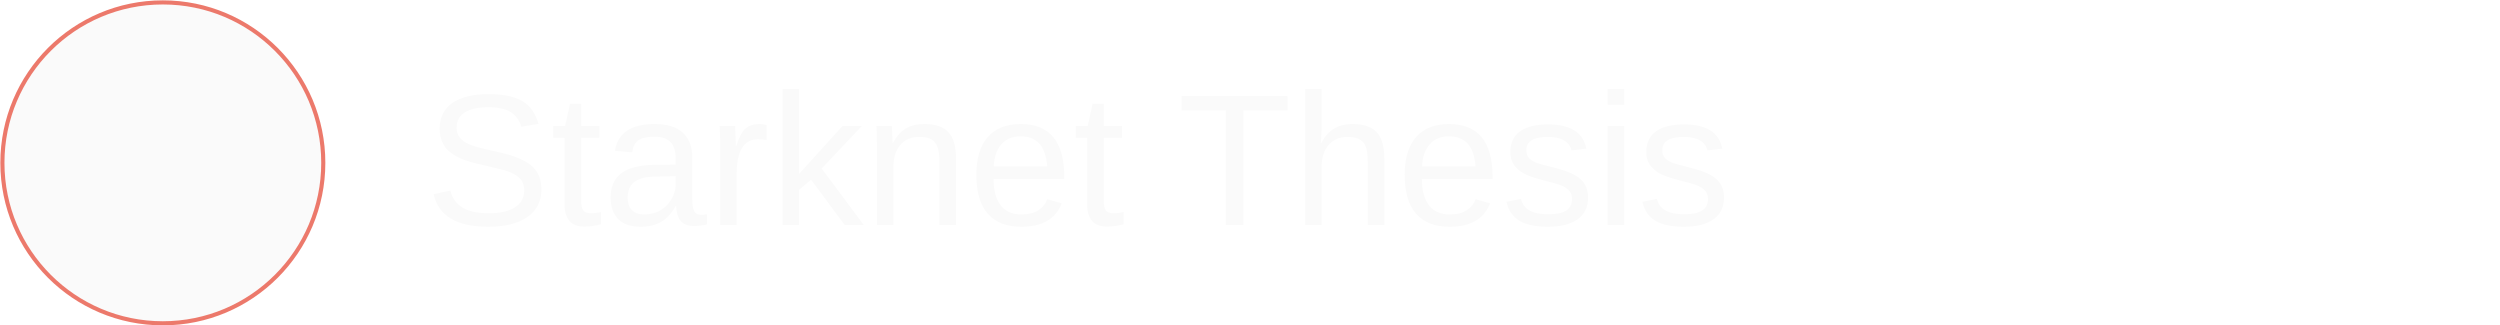
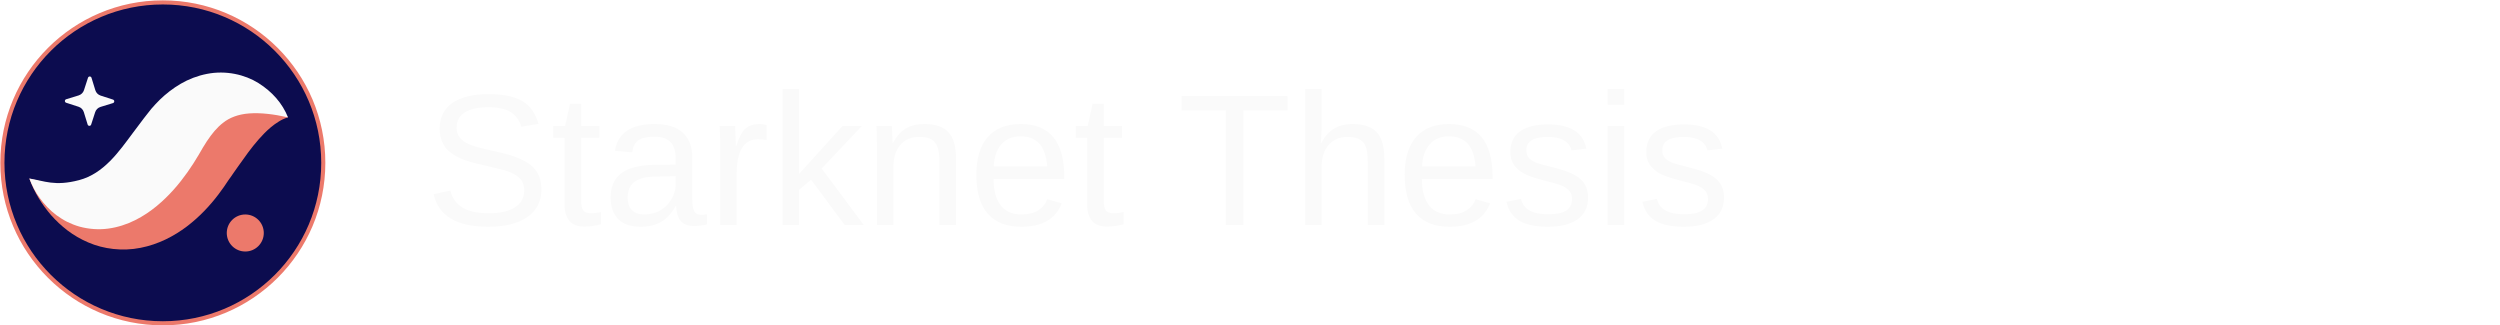
- <svg xmlns="http://www.w3.org/2000/svg" viewBox="0 0 200 26" width="100%" height="100%" preserveAspectRatio="xMinYMid meet" fill="#fafafa" role="img" aria-label="Starknet Thesis">
-   <g transform="translate(0,-0.5) scale(0.65)" fill="#fafafa">
-     <path d="M0.295 20.813C0.295 31.719 9.135 40.56 20.041 40.56C30.947 40.56 39.789 31.719 39.789 20.813C39.789 9.907 30.947 1.066 20.041 1.066C9.135 1.066 0.295 9.907 0.295 20.813Z" fill="#fafafa" stroke="#EC796B" stroke-width="0.506" />
-     <path fill-rule="evenodd" clip-rule="evenodd" d="M11.219 16.101L11.713 14.576C11.813 14.266 12.058 14.024 12.37 13.929L13.902 13.458C14.114 13.393 14.116 13.094 13.906 13.026L12.38 12.532C12.07 12.431 11.829 12.187 11.733 11.875L11.262 10.342C11.197 10.131 10.898 10.129 10.83 10.34L10.336 11.865C10.236 12.175 9.991 12.416 9.68 12.512L8.147 12.983C7.935 13.048 7.932 13.347 8.143 13.415L9.669 13.909C9.979 14.009 10.22 14.254 10.316 14.566L10.787 16.098C10.852 16.31 11.151 16.312 11.219 16.101Z" fill="#fafafa" />
-     <path fill-rule="evenodd" clip-rule="evenodd" d="M35.446 15.214C34.814 14.507 33.828 14.109 32.869 13.946C31.903 13.79 30.89 13.804 29.936 13.973C28.005 14.3 26.251 15.099 24.722 16.085C23.928 16.569 23.25 17.129 22.548 17.7C22.21 17.988 21.902 18.295 21.581 18.598L20.704 19.471C19.75 20.467 18.811 21.375 17.902 22.127C16.989 22.876 16.136 23.444 15.295 23.842C14.454 24.241 13.555 24.476 12.383 24.513C11.221 24.554 9.846 24.344 8.376 23.998C6.898 23.654 5.345 23.163 3.611 22.74C4.216 24.419 5.127 25.903 6.298 27.259C7.482 28.592 8.96 29.807 10.859 30.606C12.731 31.423 15.083 31.716 17.282 31.274C19.488 30.849 21.423 29.829 22.987 28.649C24.555 27.456 25.824 26.098 26.894 24.687C27.189 24.297 27.345 24.078 27.559 23.773L28.149 22.898C28.56 22.357 28.933 21.741 29.34 21.205C30.136 20.082 30.921 18.961 31.834 17.927C32.293 17.403 32.777 16.902 33.349 16.42C33.634 16.185 33.942 15.955 34.283 15.748C34.63 15.524 34.996 15.349 35.446 15.214Z" fill="#fafafa" />
-     <path fill-rule="evenodd" clip-rule="evenodd" d="M35.446 15.213C34.767 13.5 33.505 12.059 31.811 10.995C30.128 9.942 27.79 9.405 25.472 9.863C24.328 10.084 23.219 10.511 22.245 11.078C21.277 11.644 20.408 12.324 19.657 13.054C19.282 13.421 18.941 13.803 18.603 14.187L17.726 15.305L16.371 17.105C14.645 19.42 12.785 22.134 9.734 22.938C6.738 23.727 5.439 23.028 3.611 22.739C3.945 23.603 4.359 24.441 4.921 25.178C5.472 25.93 6.122 26.637 6.931 27.243C7.34 27.534 7.772 27.821 8.251 28.064C8.728 28.299 9.243 28.506 9.792 28.662C10.885 28.962 12.115 29.067 13.306 28.906C14.498 28.747 15.637 28.369 16.633 27.867C17.636 27.371 18.509 26.766 19.289 26.127C20.84 24.839 22.046 23.416 23.065 21.978C23.578 21.259 24.043 20.526 24.473 19.793L24.98 18.921C25.134 18.665 25.291 18.409 25.45 18.17C26.092 17.209 26.719 16.439 27.482 15.862C28.233 15.269 29.28 14.831 30.679 14.729C32.072 14.626 33.68 14.816 35.446 15.213Z" fill="#fafafa" />
-     <path fill-rule="evenodd" clip-rule="evenodd" d="M27.91 29.445C27.91 30.704 28.93 31.724 30.189 31.724C31.447 31.724 32.466 30.704 32.466 29.445C32.466 28.187 31.447 27.167 30.189 27.167C28.93 27.167 27.91 28.187 27.91 29.445Z" fill="#fafafa" />
+ <svg xmlns="http://www.w3.org/2000/svg" viewBox="0 0 200 26" width="100%" height="100%" preserveAspectRatio="xMinYMid meet" role="img" aria-label="Starknet Thesis">
+   <g transform="translate(0,-0.5) scale(0.65)">
+     <path d="M0.295 20.813C0.295 31.719 9.135 40.56 20.041 40.56C30.947 40.56 39.789 31.719 39.789 20.813C39.789 9.907 30.947 1.066 20.041 1.066C9.135 1.066 0.295 9.907 0.295 20.813Z" fill="#0C0C4F" stroke="#EC796B" stroke-width="0.506" />
+     <path fill-rule="evenodd" clip-rule="evenodd" d="M11.219 16.101L11.713 14.576C11.813 14.266 12.058 14.024 12.37 13.929L13.902 13.458C14.114 13.393 14.116 13.094 13.906 13.026L12.38 12.532C12.07 12.431 11.829 12.187 11.733 11.875L11.262 10.342C11.197 10.131 10.898 10.129 10.83 10.34L10.336 11.865C10.236 12.175 9.991 12.416 9.68 12.512L8.147 12.983C7.935 13.048 7.932 13.347 8.143 13.415L9.669 13.909C9.979 14.009 10.22 14.254 10.316 14.566L10.787 16.098C10.852 16.31 11.151 16.312 11.219 16.101Z" fill="#FAFAFA" />
+     <path fill-rule="evenodd" clip-rule="evenodd" d="M35.446 15.214C34.814 14.507 33.828 14.109 32.869 13.946C31.903 13.79 30.89 13.804 29.936 13.973C28.005 14.3 26.251 15.099 24.722 16.085C23.928 16.569 23.25 17.129 22.548 17.7C22.21 17.988 21.902 18.295 21.581 18.598L20.704 19.471C19.75 20.467 18.811 21.375 17.902 22.127C16.989 22.876 16.136 23.444 15.295 23.842C14.454 24.241 13.555 24.476 12.383 24.513C11.221 24.554 9.846 24.344 8.376 23.998C6.898 23.654 5.345 23.163 3.611 22.74C4.216 24.419 5.127 25.903 6.298 27.259C7.482 28.592 8.96 29.807 10.859 30.606C12.731 31.423 15.083 31.716 17.282 31.274C19.488 30.849 21.423 29.829 22.987 28.649C24.555 27.456 25.824 26.098 26.894 24.687C27.189 24.297 27.345 24.078 27.559 23.773L28.149 22.898C28.56 22.357 28.933 21.741 29.34 21.205C30.136 20.082 30.921 18.961 31.834 17.927C32.293 17.403 32.777 16.902 33.349 16.42C33.634 16.185 33.942 15.955 34.283 15.748C34.63 15.524 34.996 15.349 35.446 15.214Z" fill="#EC796B" />
+     <path fill-rule="evenodd" clip-rule="evenodd" d="M35.446 15.213C34.767 13.5 33.505 12.059 31.811 10.995C30.128 9.942 27.79 9.405 25.472 9.863C24.328 10.084 23.219 10.511 22.245 11.078C21.277 11.644 20.408 12.324 19.657 13.054C19.282 13.421 18.941 13.803 18.603 14.187L17.726 15.305L16.371 17.105C14.645 19.42 12.785 22.134 9.734 22.938C6.738 23.727 5.439 23.028 3.611 22.739C3.945 23.603 4.359 24.441 4.921 25.178C5.472 25.93 6.122 26.637 6.931 27.243C7.34 27.534 7.772 27.821 8.251 28.064C8.728 28.299 9.243 28.506 9.792 28.662C10.885 28.962 12.115 29.067 13.306 28.906C14.498 28.747 15.637 28.369 16.633 27.867C17.636 27.371 18.509 26.766 19.289 26.127C20.84 24.839 22.046 23.416 23.065 21.978C23.578 21.259 24.043 20.526 24.473 19.793L24.98 18.921C25.134 18.665 25.291 18.409 25.45 18.17C26.092 17.209 26.719 16.439 27.482 15.862C28.233 15.269 29.28 14.831 30.679 14.729C32.072 14.626 33.68 14.816 35.446 15.213Z" fill="#FAFAFA" />
+     <path fill-rule="evenodd" clip-rule="evenodd" d="M27.91 29.445C27.91 30.704 28.93 31.724 30.189 31.724C31.447 31.724 32.466 30.704 32.466 29.445C32.466 28.187 31.447 27.167 30.189 27.167C28.93 27.167 27.91 28.187 27.91 29.445Z" fill="#EC796B" />
  </g>
  <text x="34" y="18" font-family="General Sans, Helvetica Neue, Arial, sans-serif" font-size="15" font-weight="500" letter-spacing="0.02" fill="#fafafa">Starknet <tspan font-weight="300">Thesis</tspan>
  </text>
</svg>
